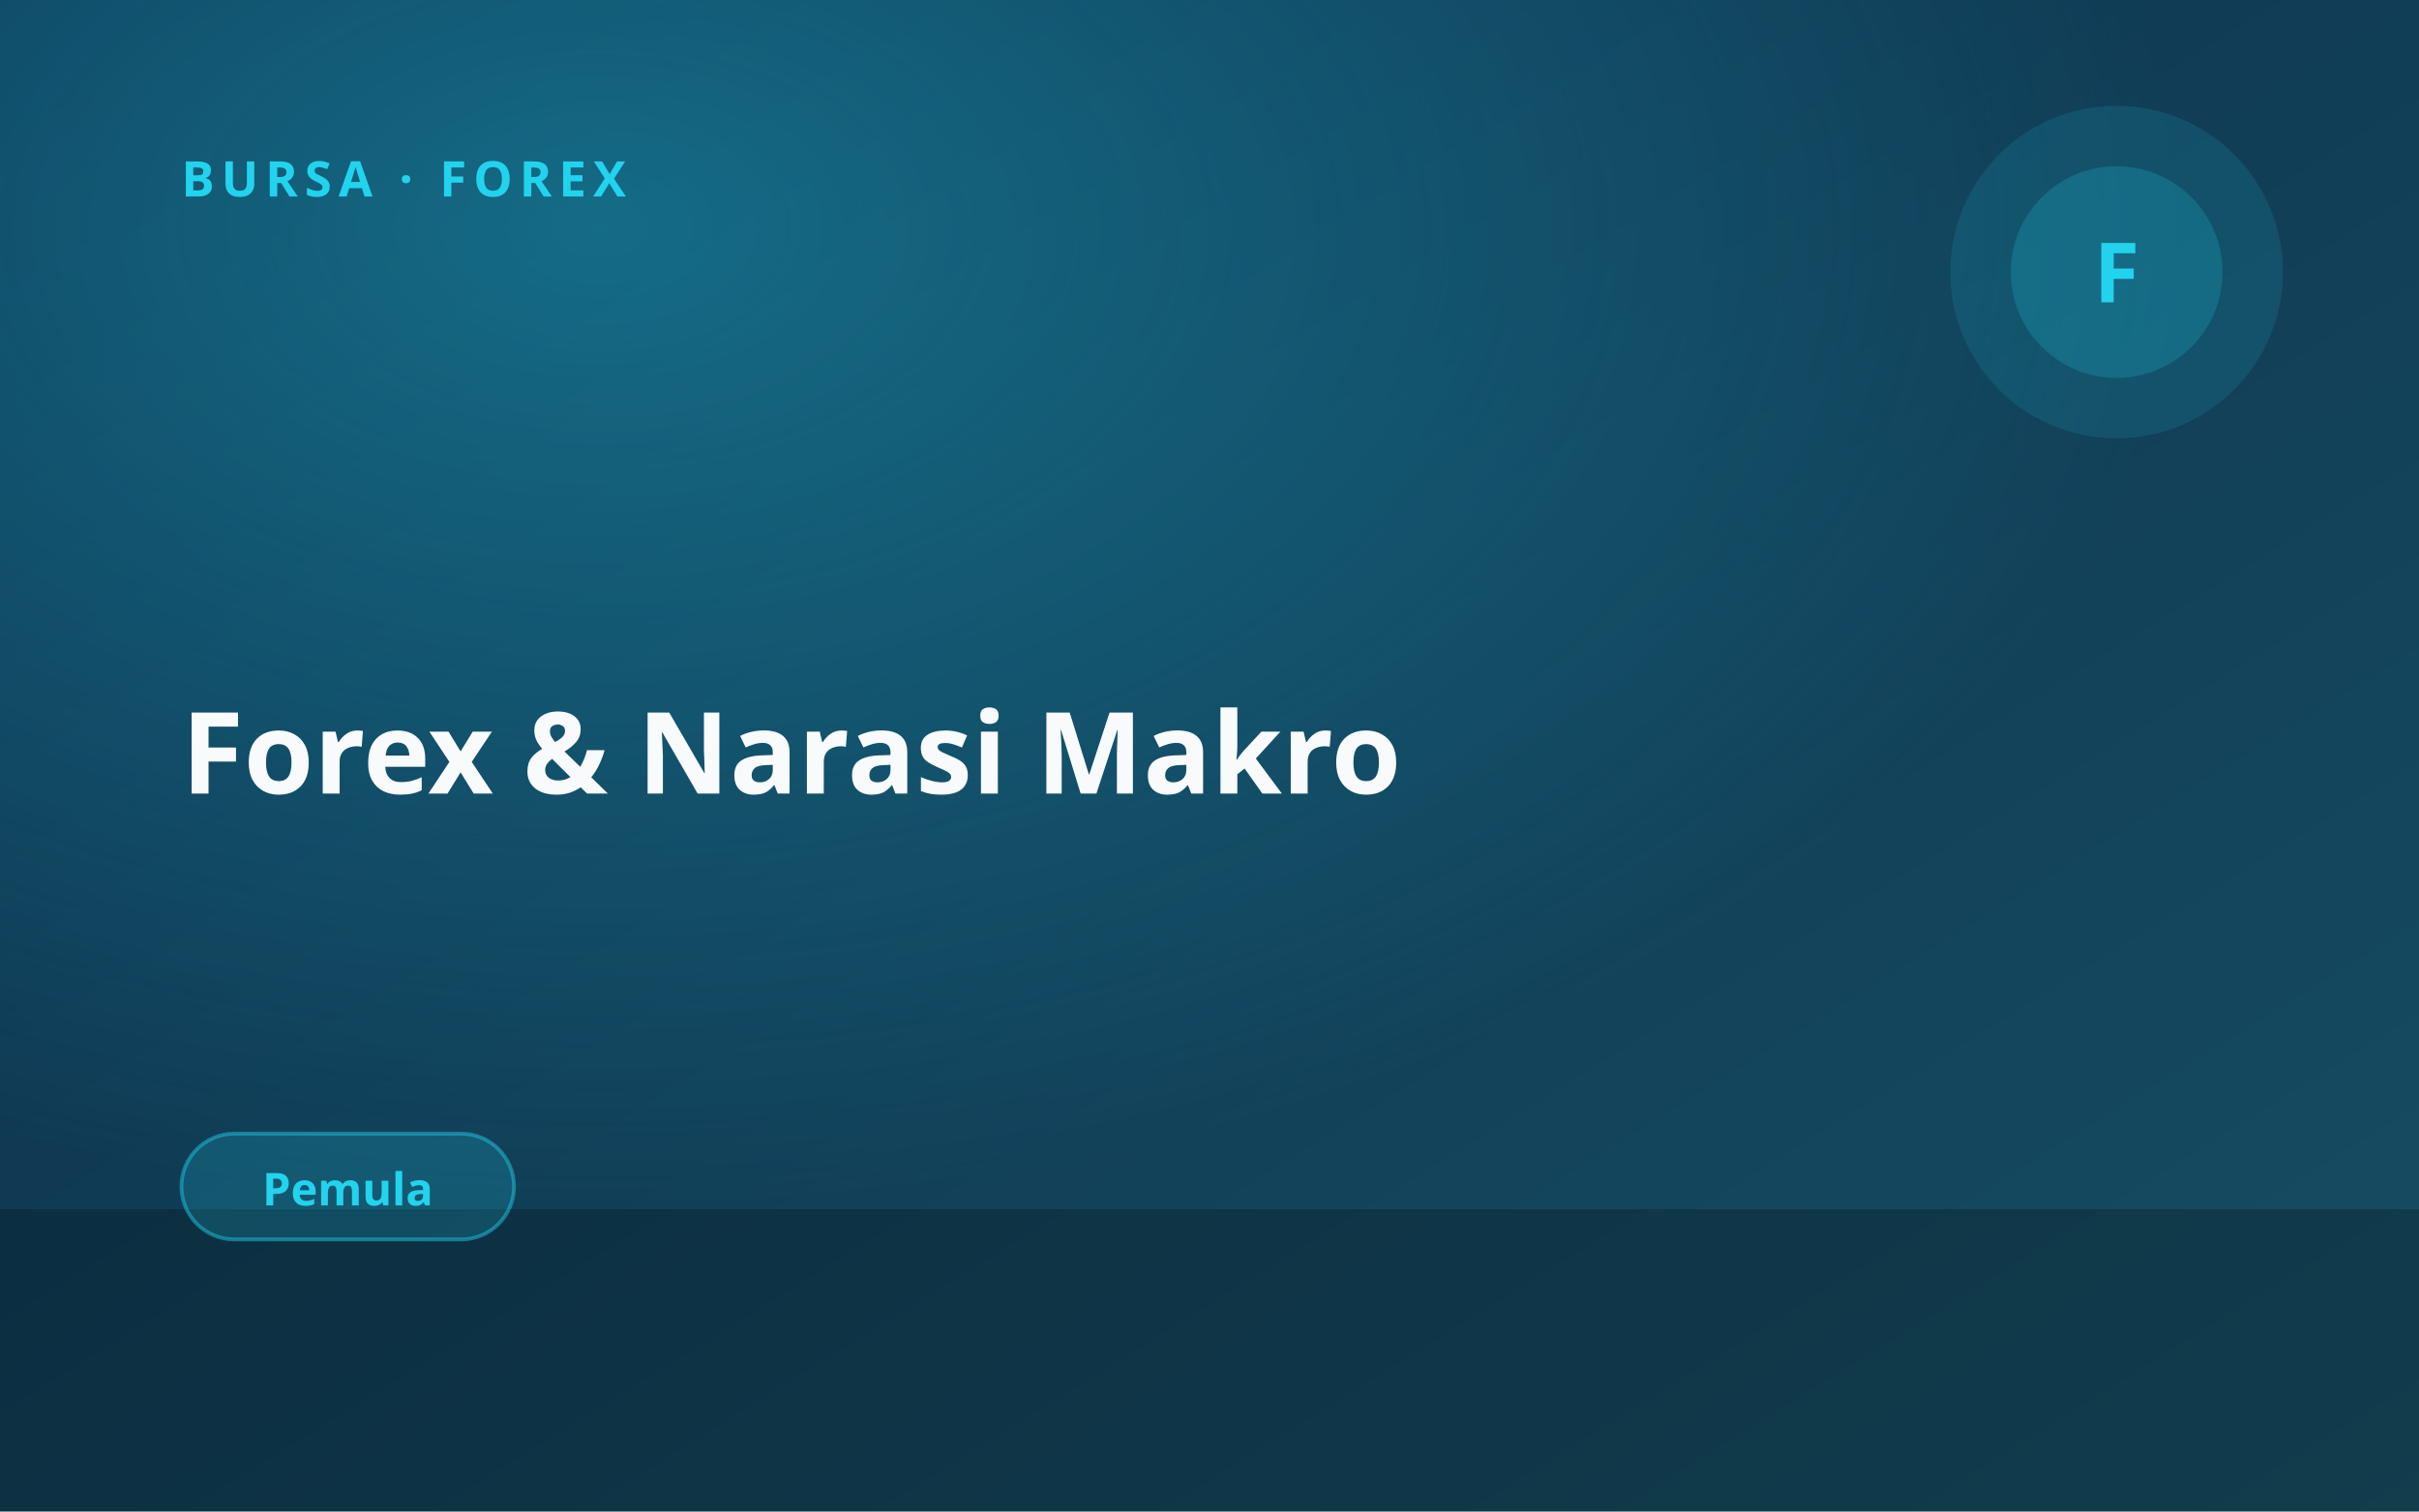
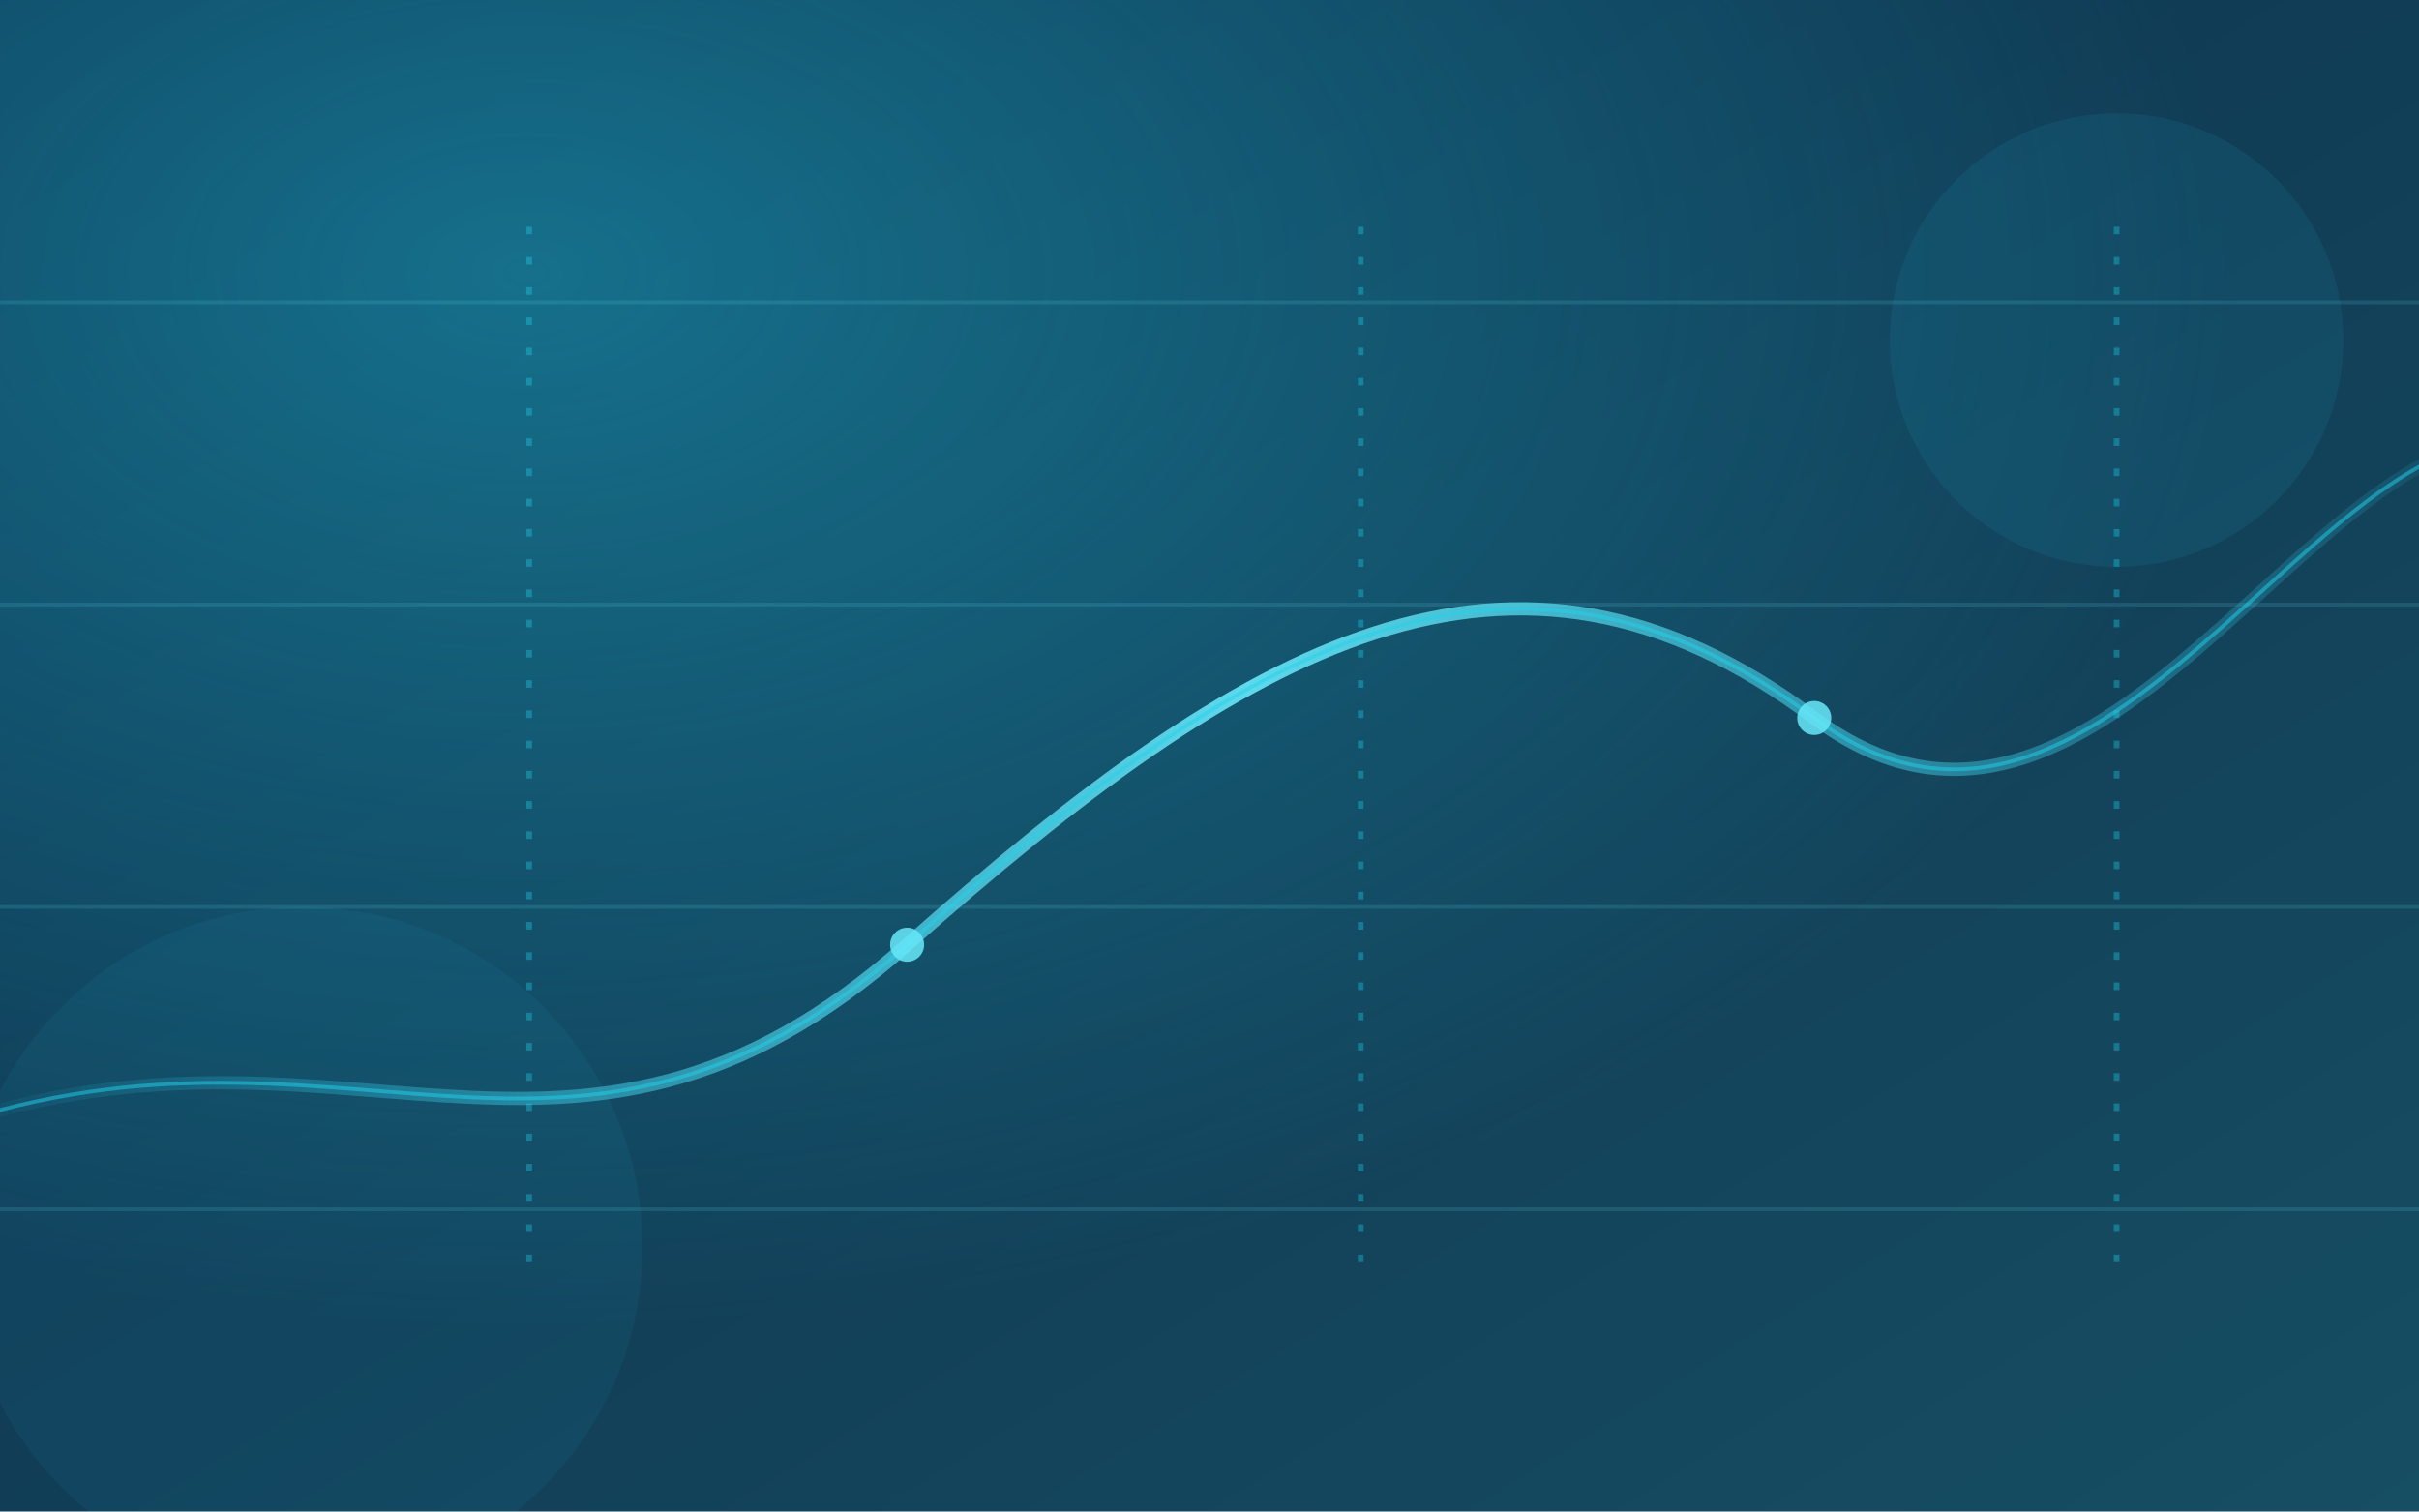
<svg xmlns="http://www.w3.org/2000/svg" width="640" height="400" viewBox="0 0 640 400" role="img" aria-label="Forex &amp; Narasi Makro">
  <defs>
    <linearGradient id="bg-forex-makro-dasar" x1="0%" y1="0%" x2="100%" y2="100%">
      <stop offset="0%" stop-color="#0c2d4a" />
      <stop offset="100%" stop-color="#164e63" />
    </linearGradient>
-     <radialGradient id="glow-forex-makro-dasar" cx="25%" cy="15%" r="65%">
-       <stop offset="0%" stop-color="#22d3ee" stop-opacity="0.35" />
+     <radialGradient id="glow-forex-makro-dasar" cx="22%" cy="18%" r="70%">
+       <stop offset="0%" stop-color="#22d3ee" stop-opacity="0.38" />
      <stop offset="100%" stop-color="#22d3ee" stop-opacity="0" />
    </radialGradient>
+     <linearGradient id="line-forex-makro-dasar" x1="0%" y1="0%" x2="100%" y2="0%">
+       <stop offset="0%" stop-color="#22d3ee" stop-opacity="0" />
+       <stop offset="50%" stop-color="#67e8f9" stop-opacity="0.9" />
+       <stop offset="100%" stop-color="#22d3ee" stop-opacity="0" />
+     </linearGradient>
  </defs>
  <rect width="640" height="400" fill="url(#bg-forex-makro-dasar)" />
  <rect width="640" height="400" fill="url(#glow-forex-makro-dasar)" />
-   <rect x="0" y="320" width="640" height="80" fill="#000000" fill-opacity="0.22" />
-   <text x="48" y="52" fill="#22d3ee" font-family="system-ui,Segoe UI,sans-serif" font-size="13" font-weight="700" letter-spacing="0.14em">BURSA · FOREX</text>
-   <text x="48" y="210" fill="#f8fafc" font-family="system-ui,Segoe UI,sans-serif">
-     <tspan x="48" dy="0" font-size="30" font-weight="600">Forex &amp; Narasi Makro</tspan>
-   </text>
-   <rect x="48" y="300" width="88" height="28" rx="14" fill="#22d3ee" fill-opacity="0.18" stroke="#22d3ee" stroke-opacity="0.45" />
-   <text x="92" y="319" text-anchor="middle" fill="#22d3ee" font-family="system-ui,Segoe UI,sans-serif" font-size="12" font-weight="600">Pemula</text>
-   <circle cx="560" cy="72" r="44" fill="#22d3ee" fill-opacity="0.12" />
-   <circle cx="560" cy="72" r="28" fill="#22d3ee" fill-opacity="0.2" />
-   <text x="560" y="80" text-anchor="middle" fill="#22d3ee" font-family="system-ui,Segoe UI,sans-serif" font-size="22" font-weight="700">F</text>
+   <g opacity="0.14" stroke="#67e8f9" stroke-width="1">
+     <line x1="0" y1="80" x2="640" y2="80" />
+     <line x1="0" y1="160" x2="640" y2="160" />
+     <line x1="0" y1="240" x2="640" y2="240" />
+     <line x1="0" y1="320" x2="640" y2="320" />
+   </g>
+   <path d="M -20 300 C 90 260, 150 330, 240 250 S 400 130, 480 190 S 620 90, 680 120" fill="none" stroke="url(#line-forex-makro-dasar)" stroke-width="3.5" stroke-linecap="round" />
+   <path d="M -20 300 C 90 260, 150 330, 240 250 S 400 130, 480 190 S 620 90, 680 120" fill="none" stroke="#22d3ee" stroke-width="1" stroke-opacity="0.5" stroke-linecap="round" />
+   <g fill="#67e8f9">
+     <circle cx="240" cy="250" r="4.5" opacity="0.85" />
+     <circle cx="480" cy="190" r="4.5" opacity="0.85" />
+   </g>
+   <g stroke="#22d3ee" stroke-opacity="0.35" stroke-dasharray="2 6" stroke-width="1.5">
+     <line x1="140" y1="60" x2="140" y2="340" />
+     <line x1="360" y1="60" x2="360" y2="340" />
+     <line x1="560" y1="60" x2="560" y2="340" />
+   </g>
+   <circle cx="560" cy="90" r="60" fill="#22d3ee" fill-opacity="0.08" />
+   <circle cx="80" cy="330" r="90" fill="#22d3ee" fill-opacity="0.06" />
</svg>
